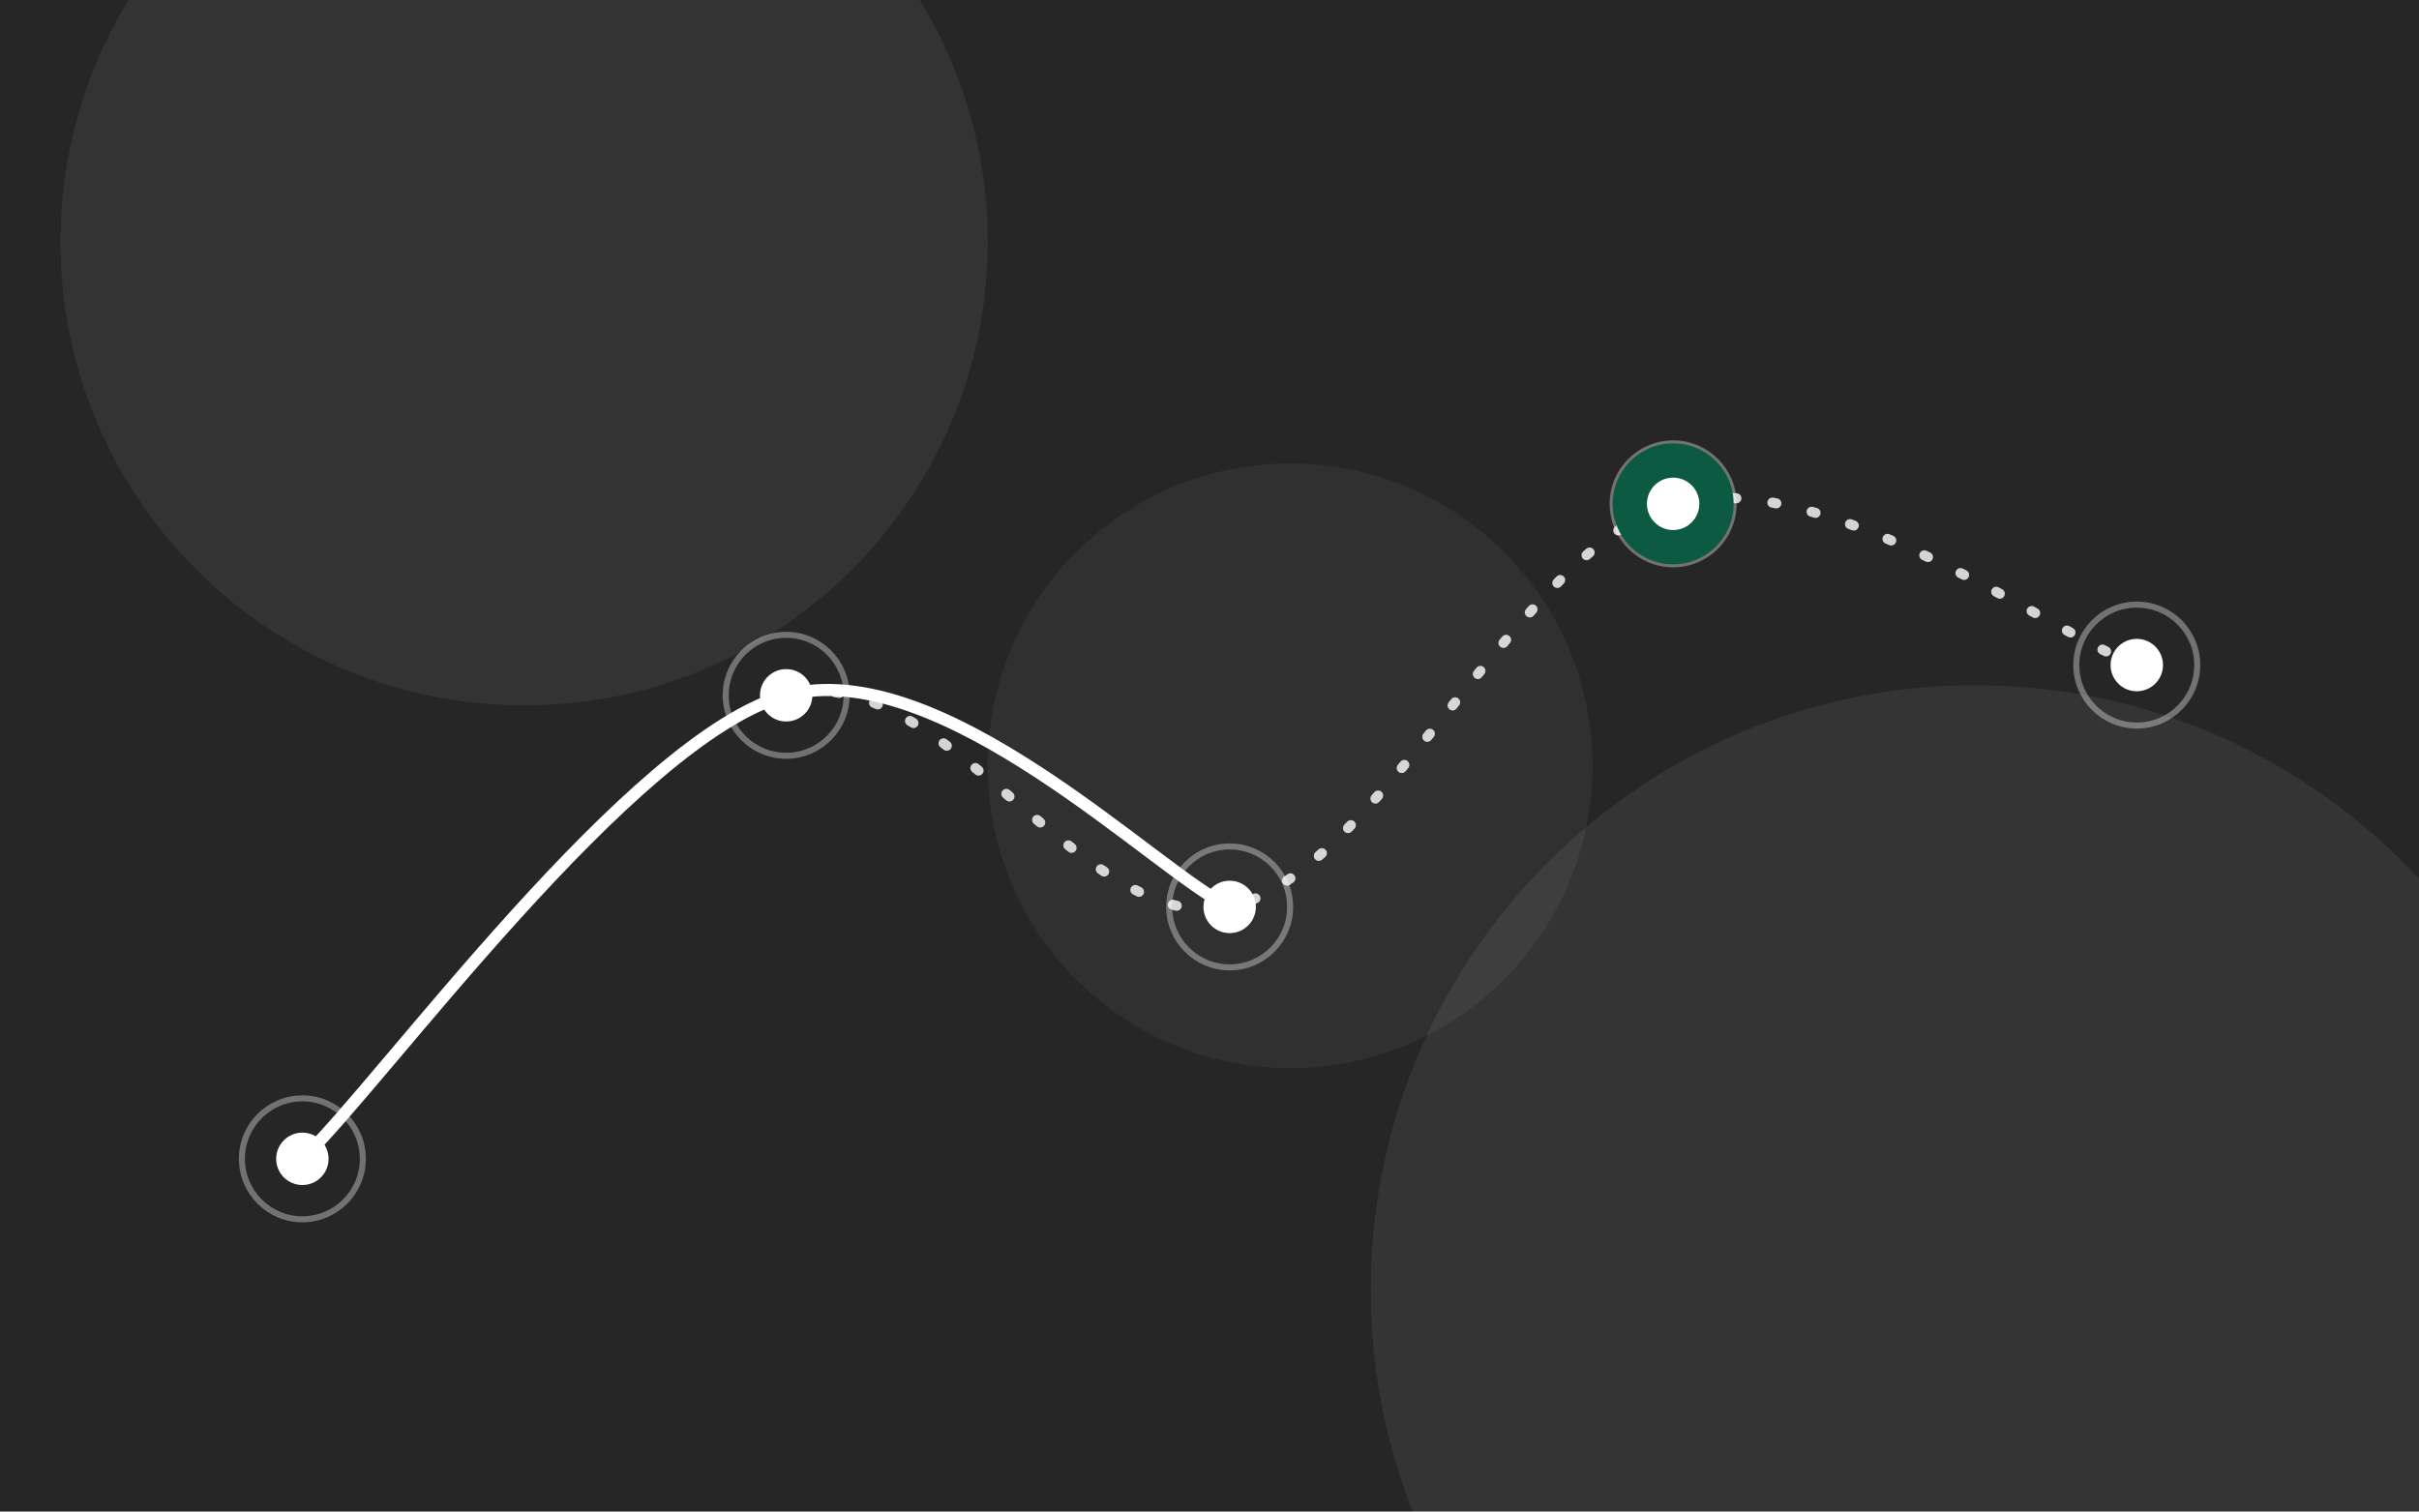
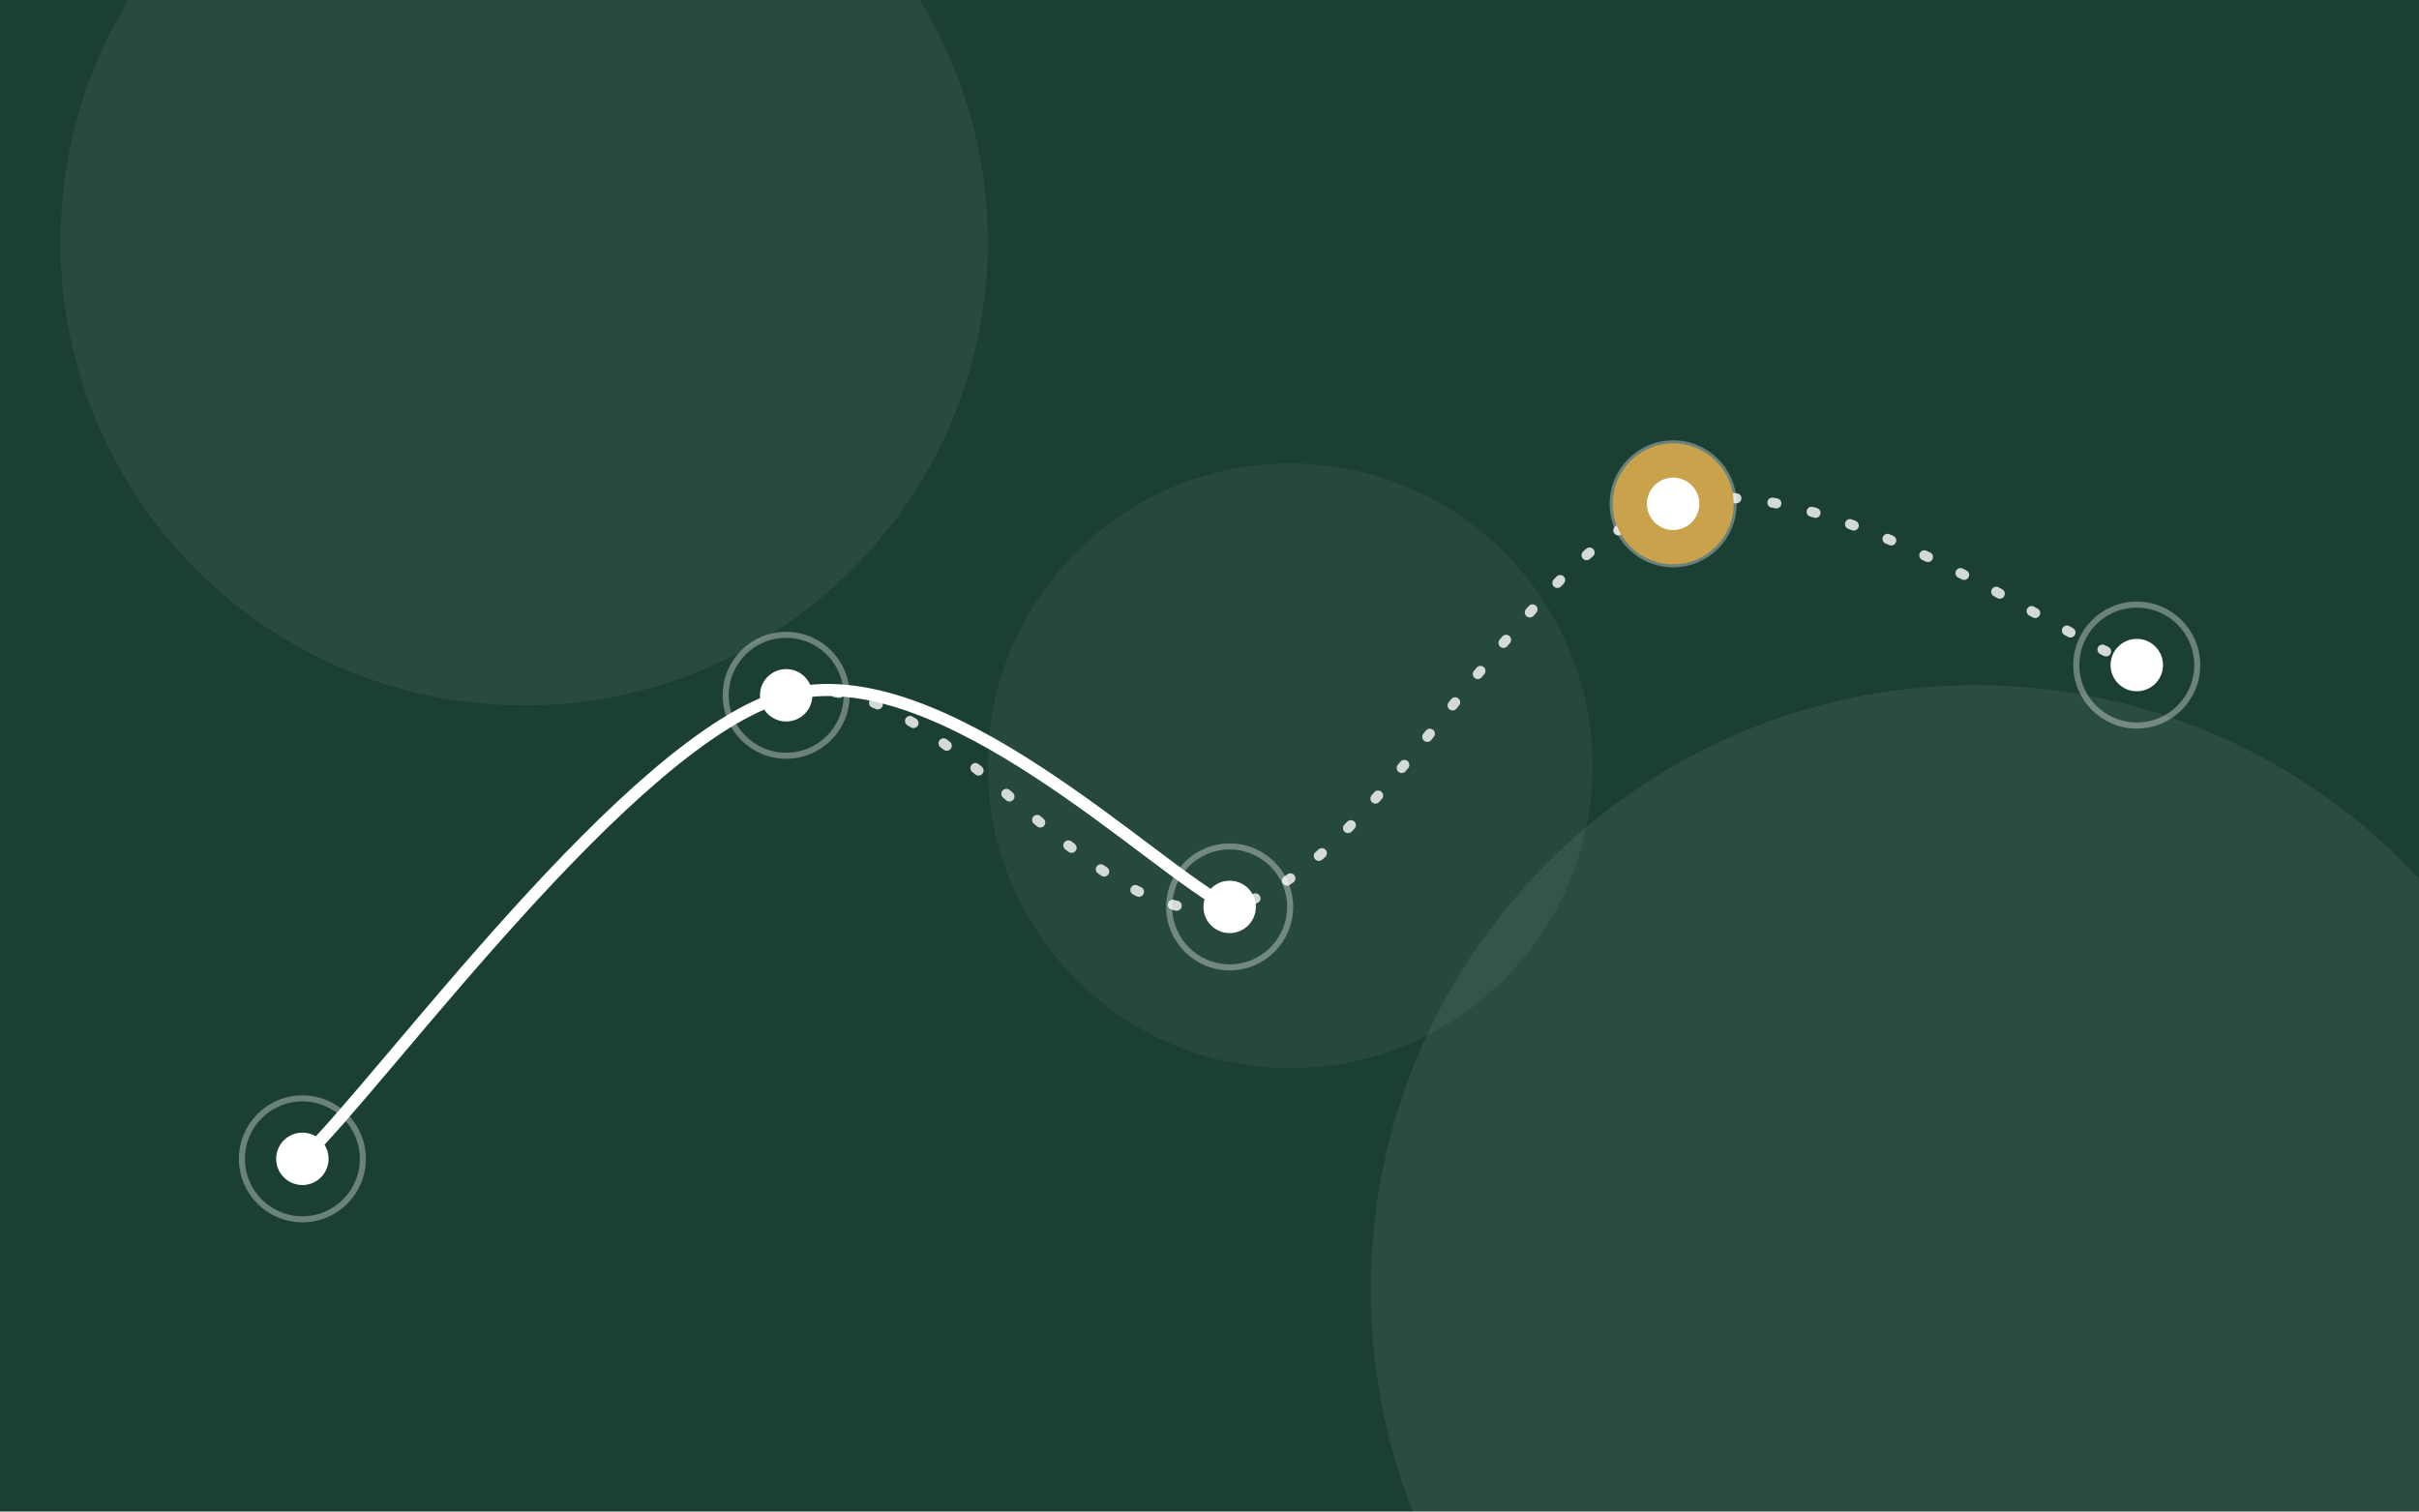
<svg xmlns="http://www.w3.org/2000/svg" viewBox="0 0 1200 750" width="1200" height="750">
  <defs>
    <linearGradient id="bg" x1="0.9" y1="0.1" x2="0.1" y2="0.9">
-       <stop offset="0" stop-color="#262626" />
-       <stop offset="1" stop-color="#262626" />
+       <stop offset="0" stop-color="#1c3f34" />
+       <stop offset="1" stop-color="#1c3f34" />
    </linearGradient>
  </defs>
  <rect width="1200" height="750" fill="url(#bg)" />
  <circle cx="260" cy="120" r="230" fill="#fff" fill-opacity=".06" />
  <circle cx="980" cy="640" r="300" fill="#fff" fill-opacity=".07" />
  <circle cx="640" cy="380" r="150" fill="#fff" fill-opacity=".05" />
  <path d="M150 575C190 536.7 313.3 365.8 390 345C466.7 324.2 536.7 465.8 610 450C683.3 434.2 755 270 830 250C905 230 1021.7 316.7 1060 330" fill="none" stroke="#fff" stroke-opacity=".8" stroke-width="5" stroke-linecap="round" stroke-dasharray="2 18" />
  <path d="M150 575C190 536.7 313.3 365.8 390 345C466.7 324.2 573.3 432.5 610 450" fill="none" stroke="#fff" stroke-width="6" stroke-linecap="round" />
  <circle cx="150" cy="575" r="30" fill="none" stroke="#fff" stroke-opacity=".35" stroke-width="3" />
  <circle cx="150" cy="575" r="13" fill="#fff" />
  <circle cx="390" cy="345" r="30" fill="none" stroke="#fff" stroke-opacity=".35" stroke-width="3" />
  <circle cx="390" cy="345" r="13" fill="#fff" />
  <circle cx="610" cy="450" r="30" fill="none" stroke="#fff" stroke-opacity=".35" stroke-width="3" />
  <circle cx="610" cy="450" r="13" fill="#fff" />
  <circle cx="830" cy="250" r="30" fill="none" stroke="#fff" stroke-opacity=".35" stroke-width="3" />
  <circle cx="830" cy="250" r="13" fill="#fff" />
  <circle cx="1060" cy="330" r="30" fill="none" stroke="#fff" stroke-opacity=".35" stroke-width="3" />
  <circle cx="1060" cy="330" r="13" fill="#fff" />
-   <circle cx="830" cy="250" r="30" fill="#0c5a41" />
+   <circle cx="830" cy="250" r="30" fill="#c9a24b" />
  <circle cx="830" cy="250" r="13" fill="#fff" />
</svg>
